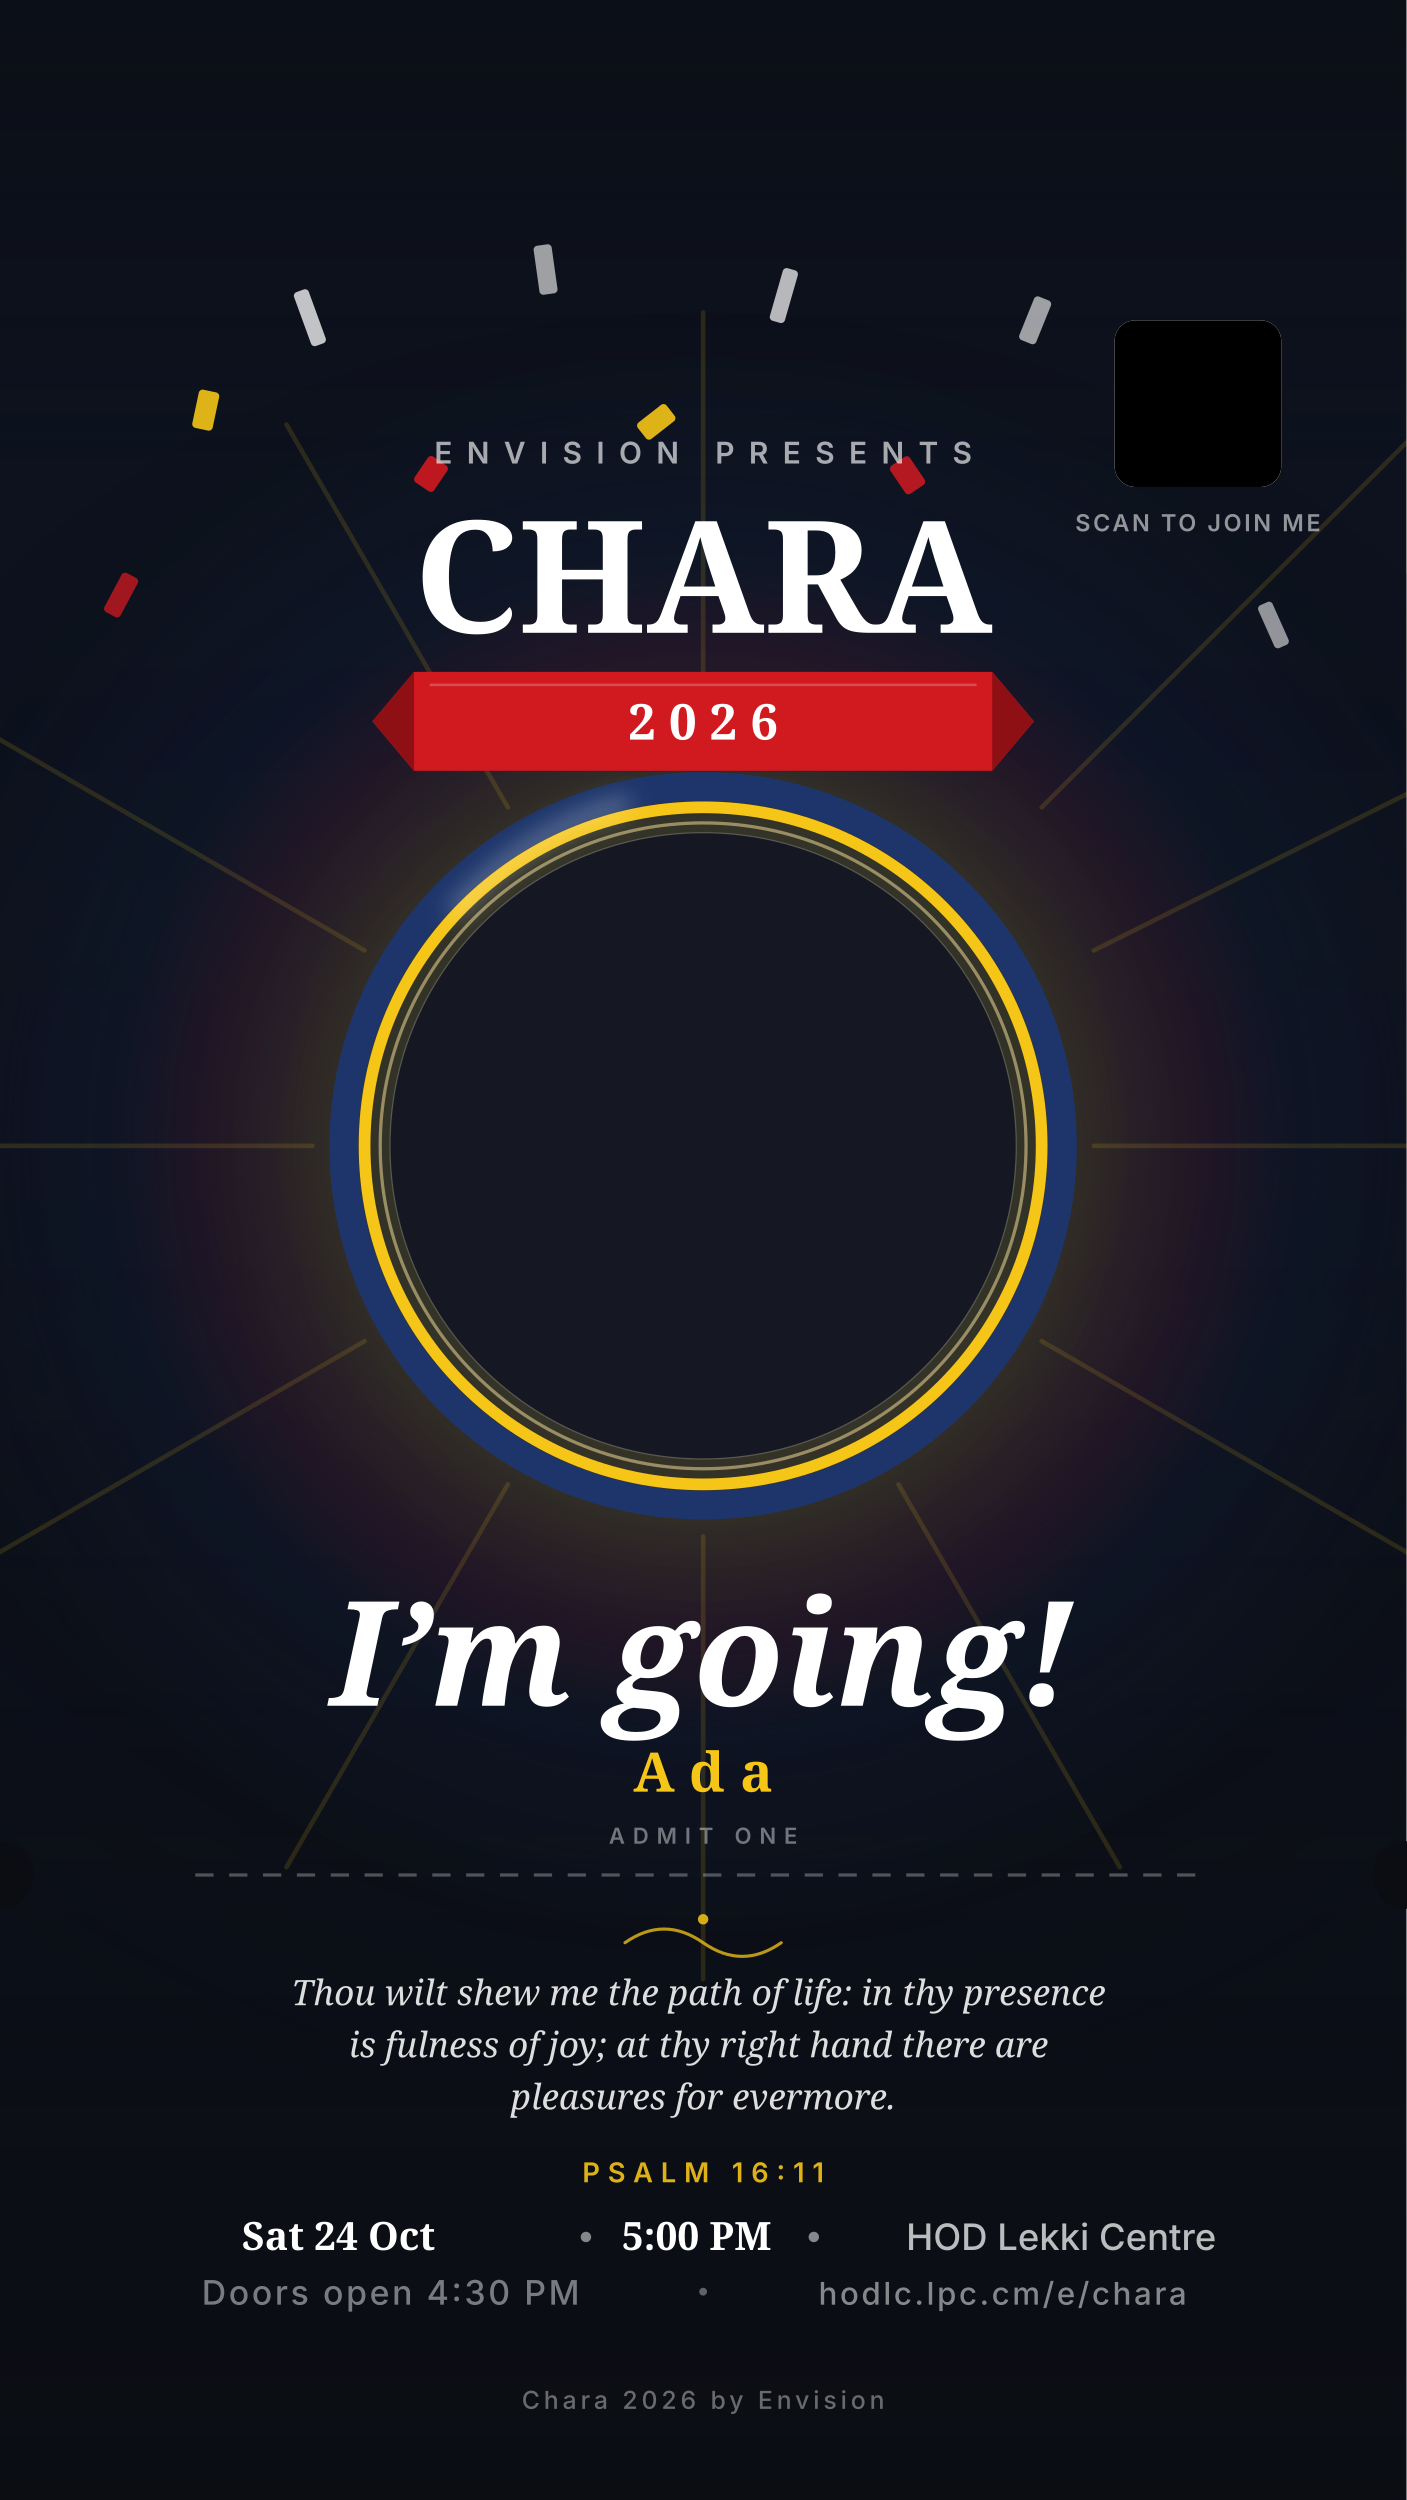
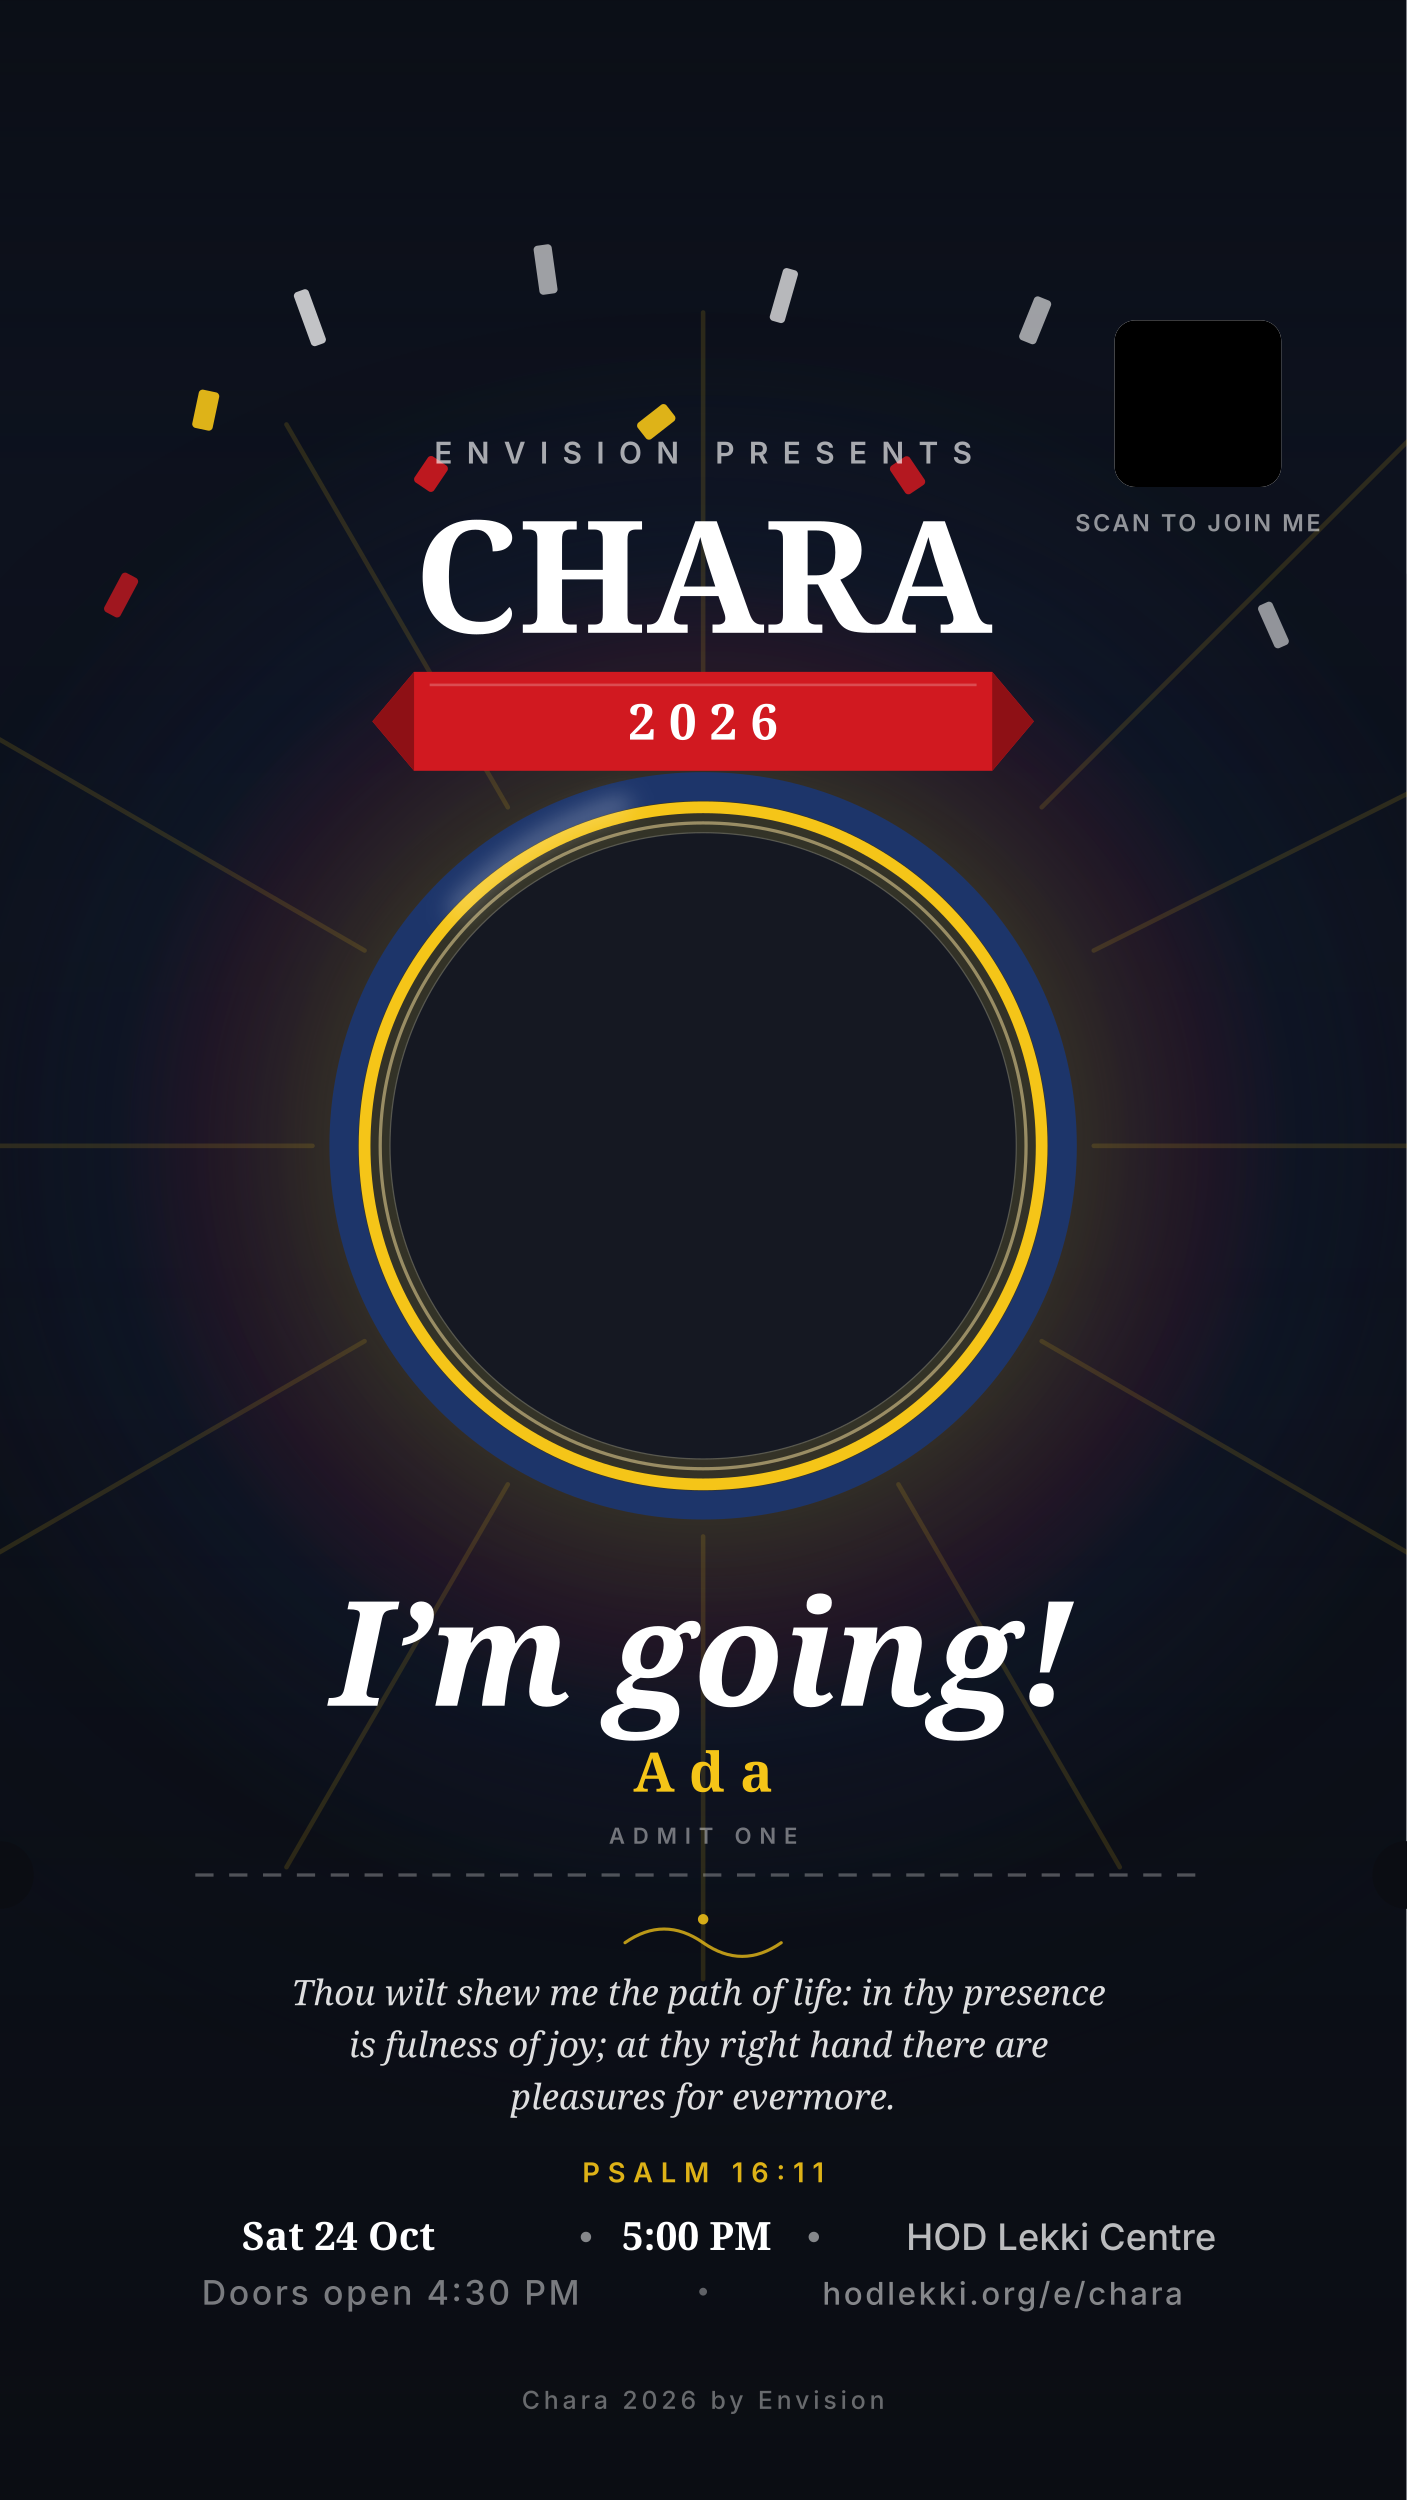
<svg xmlns="http://www.w3.org/2000/svg" width="1080" height="1920" viewBox="0 0 1080 1920" font-family="Inter, sans-serif">
  <defs>
    <clipPath id="se-photo-clip">
      <circle cx="540" cy="880" r="240" />
    </clipPath>
    <clipPath id="se-frame">
      <rect x="0" y="0" width="1080" height="1920" />
    </clipPath>
    <filter id="se-blur-hero" x="-6%" y="-6%" width="112%" height="112%">
      <feGaussianBlur stdDeviation="16" />
    </filter>
    <filter id="se-blur-soft" x="-40%" y="-40%" width="180%" height="180%">
      <feGaussianBlur stdDeviation="9" />
    </filter>
    <linearGradient id="se-veil" x1="0" y1="0" x2="0" y2="1">
      <stop id="se__stop__bg" offset="0" stop-color="#0B0D13" stop-opacity="0.86" />
      <stop id="se__stop__bg--2" offset="0.20" stop-color="#0B0D13" stop-opacity="0.54" />
      <stop id="se__stop__bg--3" offset="0.50" stop-color="#0B0D13" stop-opacity="0.64" />
      <stop id="se__stop__bg--4" offset="1" stop-color="#0B0D13" stop-opacity="1" />
    </linearGradient>
    <radialGradient id="se-core" cx="0.5" cy="0.44" r="0.56">
      <stop id="se__stop__bg--5" offset="0" stop-color="#0B0D13" stop-opacity="0.52" />
      <stop id="se__stop__bg--6" offset="0.6" stop-color="#0B0D13" stop-opacity="0.18" />
      <stop id="se__stop__bg--7" offset="1" stop-color="#0B0D13" stop-opacity="0" />
    </radialGradient>
    <radialGradient id="se-bloom" cx="0.5" cy="0.5" r="0.5">
      <stop id="se__stop__primary" offset="0" stop-color="#1D356A" stop-opacity="0.62" />
      <stop id="se__stop__primary--2" offset="1" stop-color="#1D356A" stop-opacity="0" />
    </radialGradient>
    <radialGradient id="se-halo" cx="0.5" cy="0.5" r="0.5">
      <stop id="se__stop__accent" offset="0.60" stop-color="#F5C518" stop-opacity="0.24" />
      <stop id="se__stop__glow" offset="0.85" stop-color="#D11920" stop-opacity="0.12" />
      <stop id="se__stop__glow--2" offset="1" stop-color="#D11920" stop-opacity="0" />
    </radialGradient>
  </defs>
  <rect id="se__fill__bg" x="0" y="0" width="1080" height="1920" fill="#0B0D13" />
  <g clip-path="url(#se-frame)">
    <g filter="url(#se-blur-hero)">
      <image id="se__image__hero" x="-360" y="60" width="1800" height="1012" preserveAspectRatio="xMidYMid slice" href="" />
    </g>
    <rect x="0" y="0" width="1080" height="1920" fill="#0B0D13" fill-opacity="0.26" />
    <rect id="se__fill__primary" x="0" y="0" width="1080" height="1920" fill="#1D356A" fill-opacity="0.30" />
    <rect x="0" y="0" width="1080" height="1920" fill="url(#se-veil)" />
  </g>
  <circle cx="540" cy="880" r="620" fill="url(#se-bloom)" />
  <circle cx="540" cy="880" r="450" fill="url(#se-halo)" />
  <ellipse cx="540" cy="960" rx="780" ry="720" fill="url(#se-core)" />
  <g stroke="#F5C518" stroke-opacity="0.14" stroke-width="3.5" stroke-linecap="round">
    <line x1="840" y1="880" x2="1180" y2="880" />
    <line x1="800" y1="1030" x2="1094" y2="1200" />
    <line x1="690" y1="1140" x2="860" y2="1434" />
    <line x1="540" y1="1180" x2="540" y2="1520" />
    <line x1="390" y1="1140" x2="220" y2="1434" />
    <line x1="280" y1="1030" x2="-14" y2="1200" />
    <line x1="240" y1="880" x2="-100" y2="880" />
    <line x1="280" y1="730" x2="-14" y2="560" />
    <line x1="390" y1="620" x2="220" y2="326" />
    <line x1="540" y1="580" x2="540" y2="240" />
    <line x1="800" y1="620" x2="1094" y2="326" />
    <line x1="840" y1="730" x2="1180" y2="560" />
  </g>
  <g>
    <rect x="150" y="300" width="16" height="30" rx="3" fill="#F5C518" fill-opacity="0.9" transform="rotate(12 158 315)" />
    <rect x="232" y="222" width="12" height="44" rx="3" fill="#FFFFFF" fill-opacity="0.75" transform="rotate(-20 238 244)" />
    <rect x="322" y="352" width="18" height="24" rx="3" fill="#D11920" fill-opacity="0.9" transform="rotate(34 331 364)" />
    <rect x="412" y="188" width="14" height="38" rx="3" fill="#FFFFFF" fill-opacity="0.6" transform="rotate(-8 419 207)" />
    <rect x="496" y="310" width="16" height="28" rx="3" fill="#F5C518" fill-opacity="0.9" transform="rotate(52 504 324)" />
    <rect x="596" y="206" width="12" height="42" rx="3" fill="#FFFFFF" fill-opacity="0.7" transform="rotate(16 602 227)" />
    <rect x="688" y="352" width="18" height="26" rx="3" fill="#D11920" fill-opacity="0.85" transform="rotate(-34 697 365)" />
    <rect x="788" y="228" width="14" height="36" rx="3" fill="#FFFFFF" fill-opacity="0.6" transform="rotate(22 795 246)" />
    <rect x="898" y="318" width="16" height="30" rx="3" fill="#F5C518" fill-opacity="0.9" transform="rotate(-12 906 333)" />
    <rect x="86" y="440" width="14" height="34" rx="3" fill="#D11920" fill-opacity="0.75" transform="rotate(28 93 457)" />
    <rect x="972" y="462" width="12" height="36" rx="3" fill="#FFFFFF" fill-opacity="0.55" transform="rotate(-24 978 480)" />
  </g>
  <image id="se__image__logo" x="508" y="246" width="64" height="64" href="" />
  <text id="se__text__organizer" x="540" y="356" font-size="23" font-weight="600" letter-spacing="11" text-anchor="middle" fill="#FFFFFF" fill-opacity="0.64">ENVISION PRESENTS</text>
  <rect id="se__box__organizer--fit" x="120" y="320" width="840" height="44" fill="none" />
  <rect x="856" y="246" width="128" height="128" rx="16" fill="#FFFFFF" />
  <rect id="se__qr__ref_url" x="856" y="246" width="128" height="128" rx="16" fill="#000000" />
  <text x="920" y="408" font-size="18" font-weight="600" letter-spacing="2" text-anchor="middle" fill="#FFFFFF" fill-opacity="0.55">SCAN TO JOIN ME</text>
  <text id="se__text__title" x="540" y="486" font-size="120" font-weight="900" font-family="Fraunces, Unbounded, serif" text-anchor="middle" fill="#FFFFFF">CHARA</text>
  <rect id="se__box__title--fit" x="80" y="374" width="920" height="130" fill="none" />
  <circle id="se__stroke__accent" cx="540" cy="880" r="284" fill="none" stroke="#F5C518" stroke-width="4" stroke-opacity="0.45" />
  <circle id="se__stroke__primary" cx="540" cy="880" r="276" fill="none" stroke="#1D356A" stroke-width="22" />
  <circle cx="540" cy="880" r="260" fill="none" stroke="#F5C518" stroke-width="9" />
  <circle cx="540" cy="880" r="248" fill="none" stroke="#FFE9A3" stroke-width="2.5" stroke-opacity="0.5" />
  <g filter="url(#se-blur-soft)">
    <path d="M 350 700 A 266 266 0 0 1 480 618" fill="none" stroke="#FFFFFF" stroke-opacity="0.5" stroke-width="8" stroke-linecap="round" />
  </g>
  <g id="se__ifnot__has_photo">
    <circle id="se__fill__surface" cx="540" cy="880" r="240" fill="#151822" fill-opacity="0.75" />
    <circle cx="540" cy="880" r="240" fill="none" stroke="#FFFFFF" stroke-opacity="0.18" stroke-width="2" />
    <text x="540" y="878" font-size="132" text-anchor="middle" fill="#FFFFFF" fill-opacity="0.30" font-family="Inter, sans-serif">+</text>
    <text id="se__text__cta" x="540" y="952" font-size="30" font-weight="600" text-anchor="middle" fill="#FFFFFF" fill-opacity="0.45">Add photo</text>
  </g>
  <g id="se__if__has_photo">
    <g clip-path="url(#se-photo-clip)">
      <rect x="300" y="640" width="480" height="480" fill="#151822" />
      <image id="se__image__photo" x="300" y="640" width="480" height="480" preserveAspectRatio="xMidYMid slice" href="" />
    </g>
  </g>
  <rect id="se__slot__photo" x="300" y="640" width="480" height="480" rx="240" fill="none" />
  <g>
    <path id="se__fill__secondary" d="M 318 516 L 762 516 L 794 554 L 762 592 L 318 592 L 286 554 Z" fill="#D11920" />
    <path d="M 286 554 L 318 516 L 318 592 Z" fill="#8E1015" />
    <path d="M 794 554 L 762 516 L 762 592 Z" fill="#8E1015" />
    <path d="M 330 526 L 750 526" stroke="#FFFFFF" stroke-opacity="0.22" stroke-width="2" />
    <text id="se__text__edition" x="540" y="568" font-size="38" font-weight="700" font-family="Fraunces, Unbounded, serif" letter-spacing="10" text-anchor="middle" fill="#FFFFFF">2026</text>
    <rect id="se__box__edition--fit" x="360" y="524" width="360" height="58" fill="none" />
  </g>
  <text id="se__text__headline" x="540" y="1310" font-size="112" font-weight="900" font-style="italic" font-family="Fraunces, Unbounded, serif" text-anchor="middle" fill="#FFFFFF">I’m going!</text>
  <rect id="se__box__headline--fit" x="120" y="1210" width="840" height="130" fill="none" />
  <text id="se__text__first_name" x="540" y="1376" font-size="42" font-weight="700" font-family="Fraunces, Unbounded, serif" letter-spacing="12" text-anchor="middle" fill="#F5C518">Ada</text>
  <rect id="se__box__first_name--fit" x="160" y="1326" width="760" height="58" fill="none" />
  <text x="540" y="1416" font-size="17" font-weight="600" letter-spacing="6" text-anchor="middle" fill="#FFFFFF" fill-opacity="0.42" font-family="Inter, sans-serif">ADMIT ONE</text>
  <line x1="150" y1="1440" x2="930" y2="1440" stroke="#FFFFFF" stroke-opacity="0.28" stroke-width="2.5" stroke-dasharray="14 12" />
  <circle cx="0" cy="1440" r="26" fill="#0B0D13" />
  <circle cx="1080" cy="1440" r="26" fill="#0B0D13" />
  <path d="M 480 1492 c 20 -14 40 -14 60 0 c 20 14 40 14 60 0" fill="none" stroke="#F5C518" stroke-opacity="0.75" stroke-width="2.4" stroke-linecap="round" />
  <circle cx="540" cy="1474" r="4" fill="#F5C518" fill-opacity="0.85" />
  <text id="se__text__verse_text" x="540" y="1540" font-size="27" font-weight="500" font-style="italic" font-family="Fraunces, Unbounded, serif" text-anchor="middle" fill="#FFFFFF" fill-opacity="0.86">Thou wilt shew me the path of life: in thy presence
    <tspan x="540" dy="40">is fulness of joy; at thy right hand there are</tspan>
    <tspan x="540" dy="40">pleasures for evermore.</tspan>
  </text>
  <rect id="se__box__verse_text--wrap-3" x="90" y="1496" width="900" height="140" fill="none" />
  <text id="se__text__verse_ref" x="540" y="1676" font-size="21" font-weight="600" letter-spacing="6" text-anchor="middle" fill="#F5C518" fill-opacity="0.9">PSALM 16:11</text>
  <rect id="se__box__verse_ref--fit" x="300" y="1650" width="480" height="38" fill="none" />
  <text id="se__text__date" x="260" y="1728" font-size="30" font-weight="700" font-family="Fraunces, Unbounded, serif" text-anchor="middle" fill="#FFFFFF">Sat 24 Oct</text>
  <rect id="se__box__date--fit" x="80" y="1692" width="360" height="46" fill="none" />
  <circle cx="450" cy="1718" r="4" fill="#FFFFFF" fill-opacity="0.5" />
  <text id="se__text__time" x="535" y="1728" font-size="30" font-weight="700" font-family="Fraunces, Unbounded, serif" text-anchor="middle" fill="#FFFFFF">5:00 PM</text>
  <rect id="se__box__time--fit" x="460" y="1692" width="150" height="46" fill="none" />
  <circle cx="625" cy="1718" r="4" fill="#FFFFFF" fill-opacity="0.5" />
  <text id="se__text__venue" x="815" y="1728" font-size="28" font-weight="500" text-anchor="middle" fill="#FFFFFF" fill-opacity="0.72">HOD Lekki Centre</text>
  <rect id="se__box__venue--fit" x="640" y="1692" width="360" height="46" fill="none" />
  <text id="se__text__doors" x="300" y="1770" font-size="26" font-weight="500" letter-spacing="2" text-anchor="middle" text-transform="uppercase" fill="#FFFFFF" fill-opacity="0.45">Doors open 4:30 PM</text>
  <rect id="se__box__doors--fit" x="80" y="1742" width="440" height="40" fill="none" />
  <circle cx="540" cy="1760" r="3" fill="#FFFFFF" fill-opacity="0.35" />
-   <text id="se__text__url" x="770" y="1770" font-size="24" font-weight="500" letter-spacing="2" text-anchor="middle" fill="#FFFFFF" fill-opacity="0.5">hodlc.lpc.cm/e/chara</text>
+   <text id="se__text__url" x="770" y="1770" font-size="24" font-weight="500" letter-spacing="2" text-anchor="middle" fill="#FFFFFF" fill-opacity="0.5">hodlekki.org/e/chara</text>
  <rect id="se__box__url--fit" x="560" y="1742" width="440" height="40" fill="none" />
  <text id="se__text__signature" x="540" y="1850" font-size="19" font-weight="500" letter-spacing="3" text-anchor="middle" fill="#FFFFFF" fill-opacity="0.38">Chara 2026 by Envision</text>
  <rect id="se__box__signature--fit" x="120" y="1822" width="840" height="34" fill="none" />
  <image id="se__image__logo--2" x="780" y="1690" width="500" height="500" opacity="0.05" href="" />
</svg>
